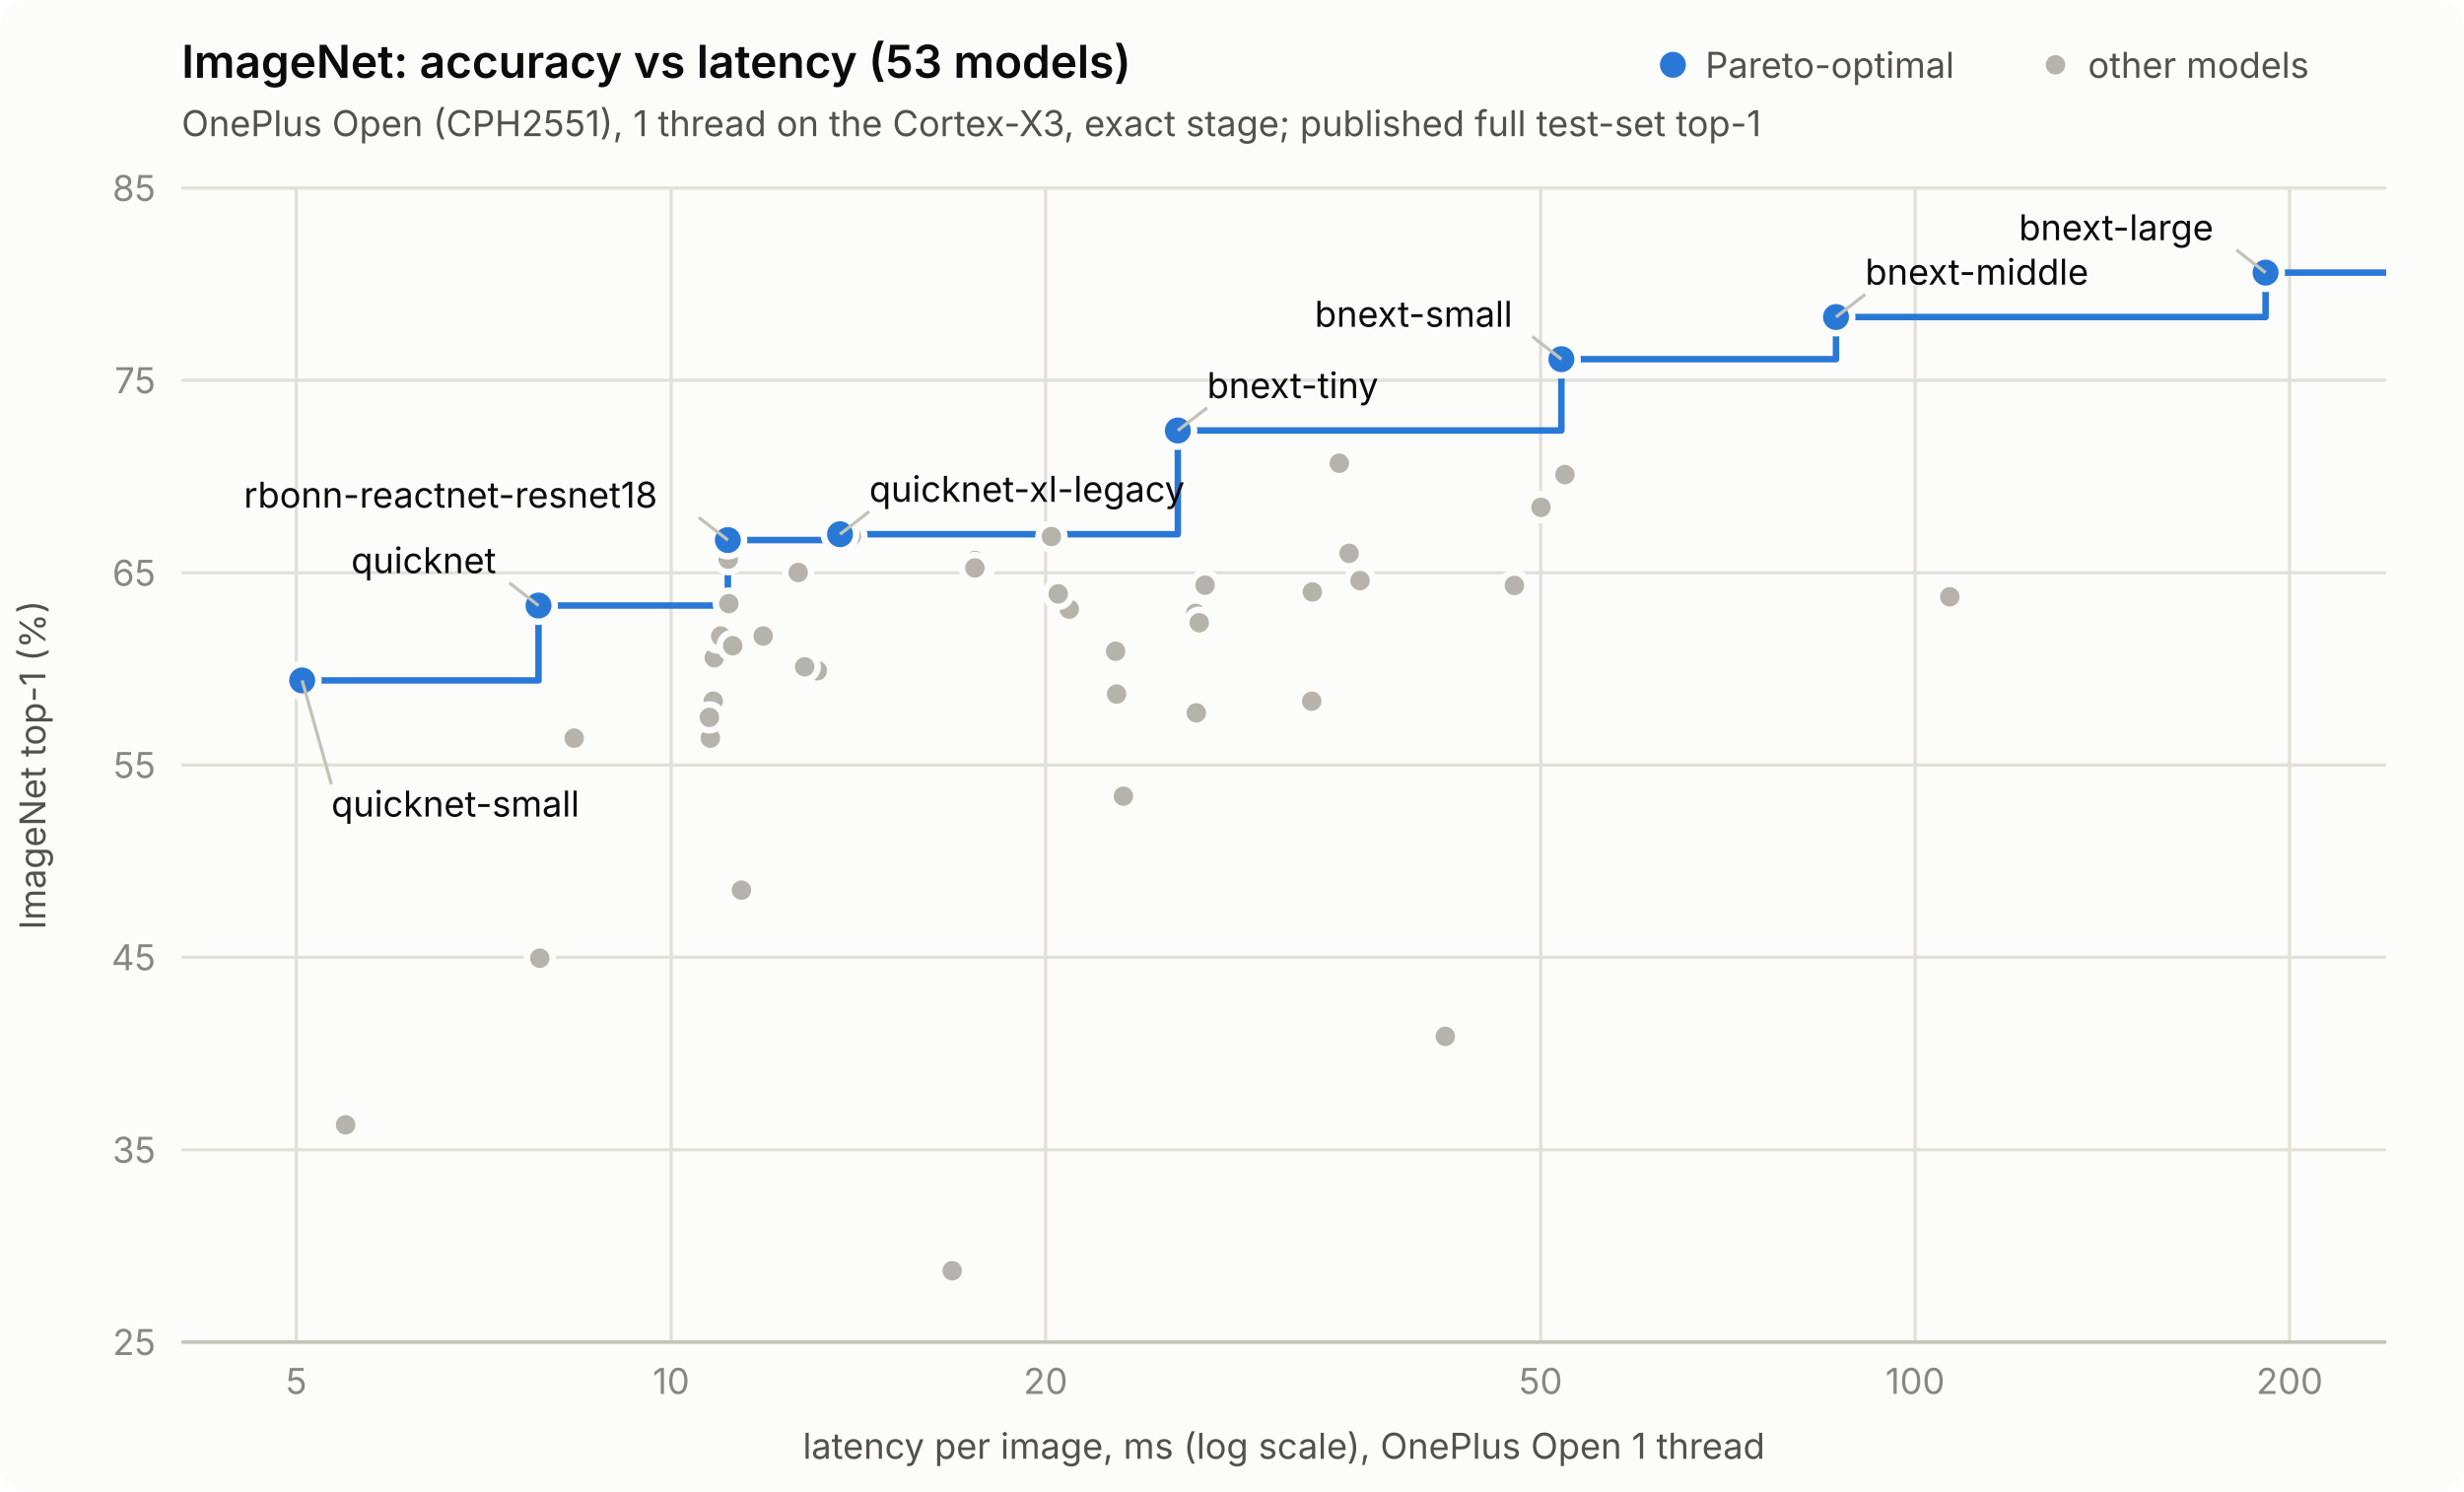
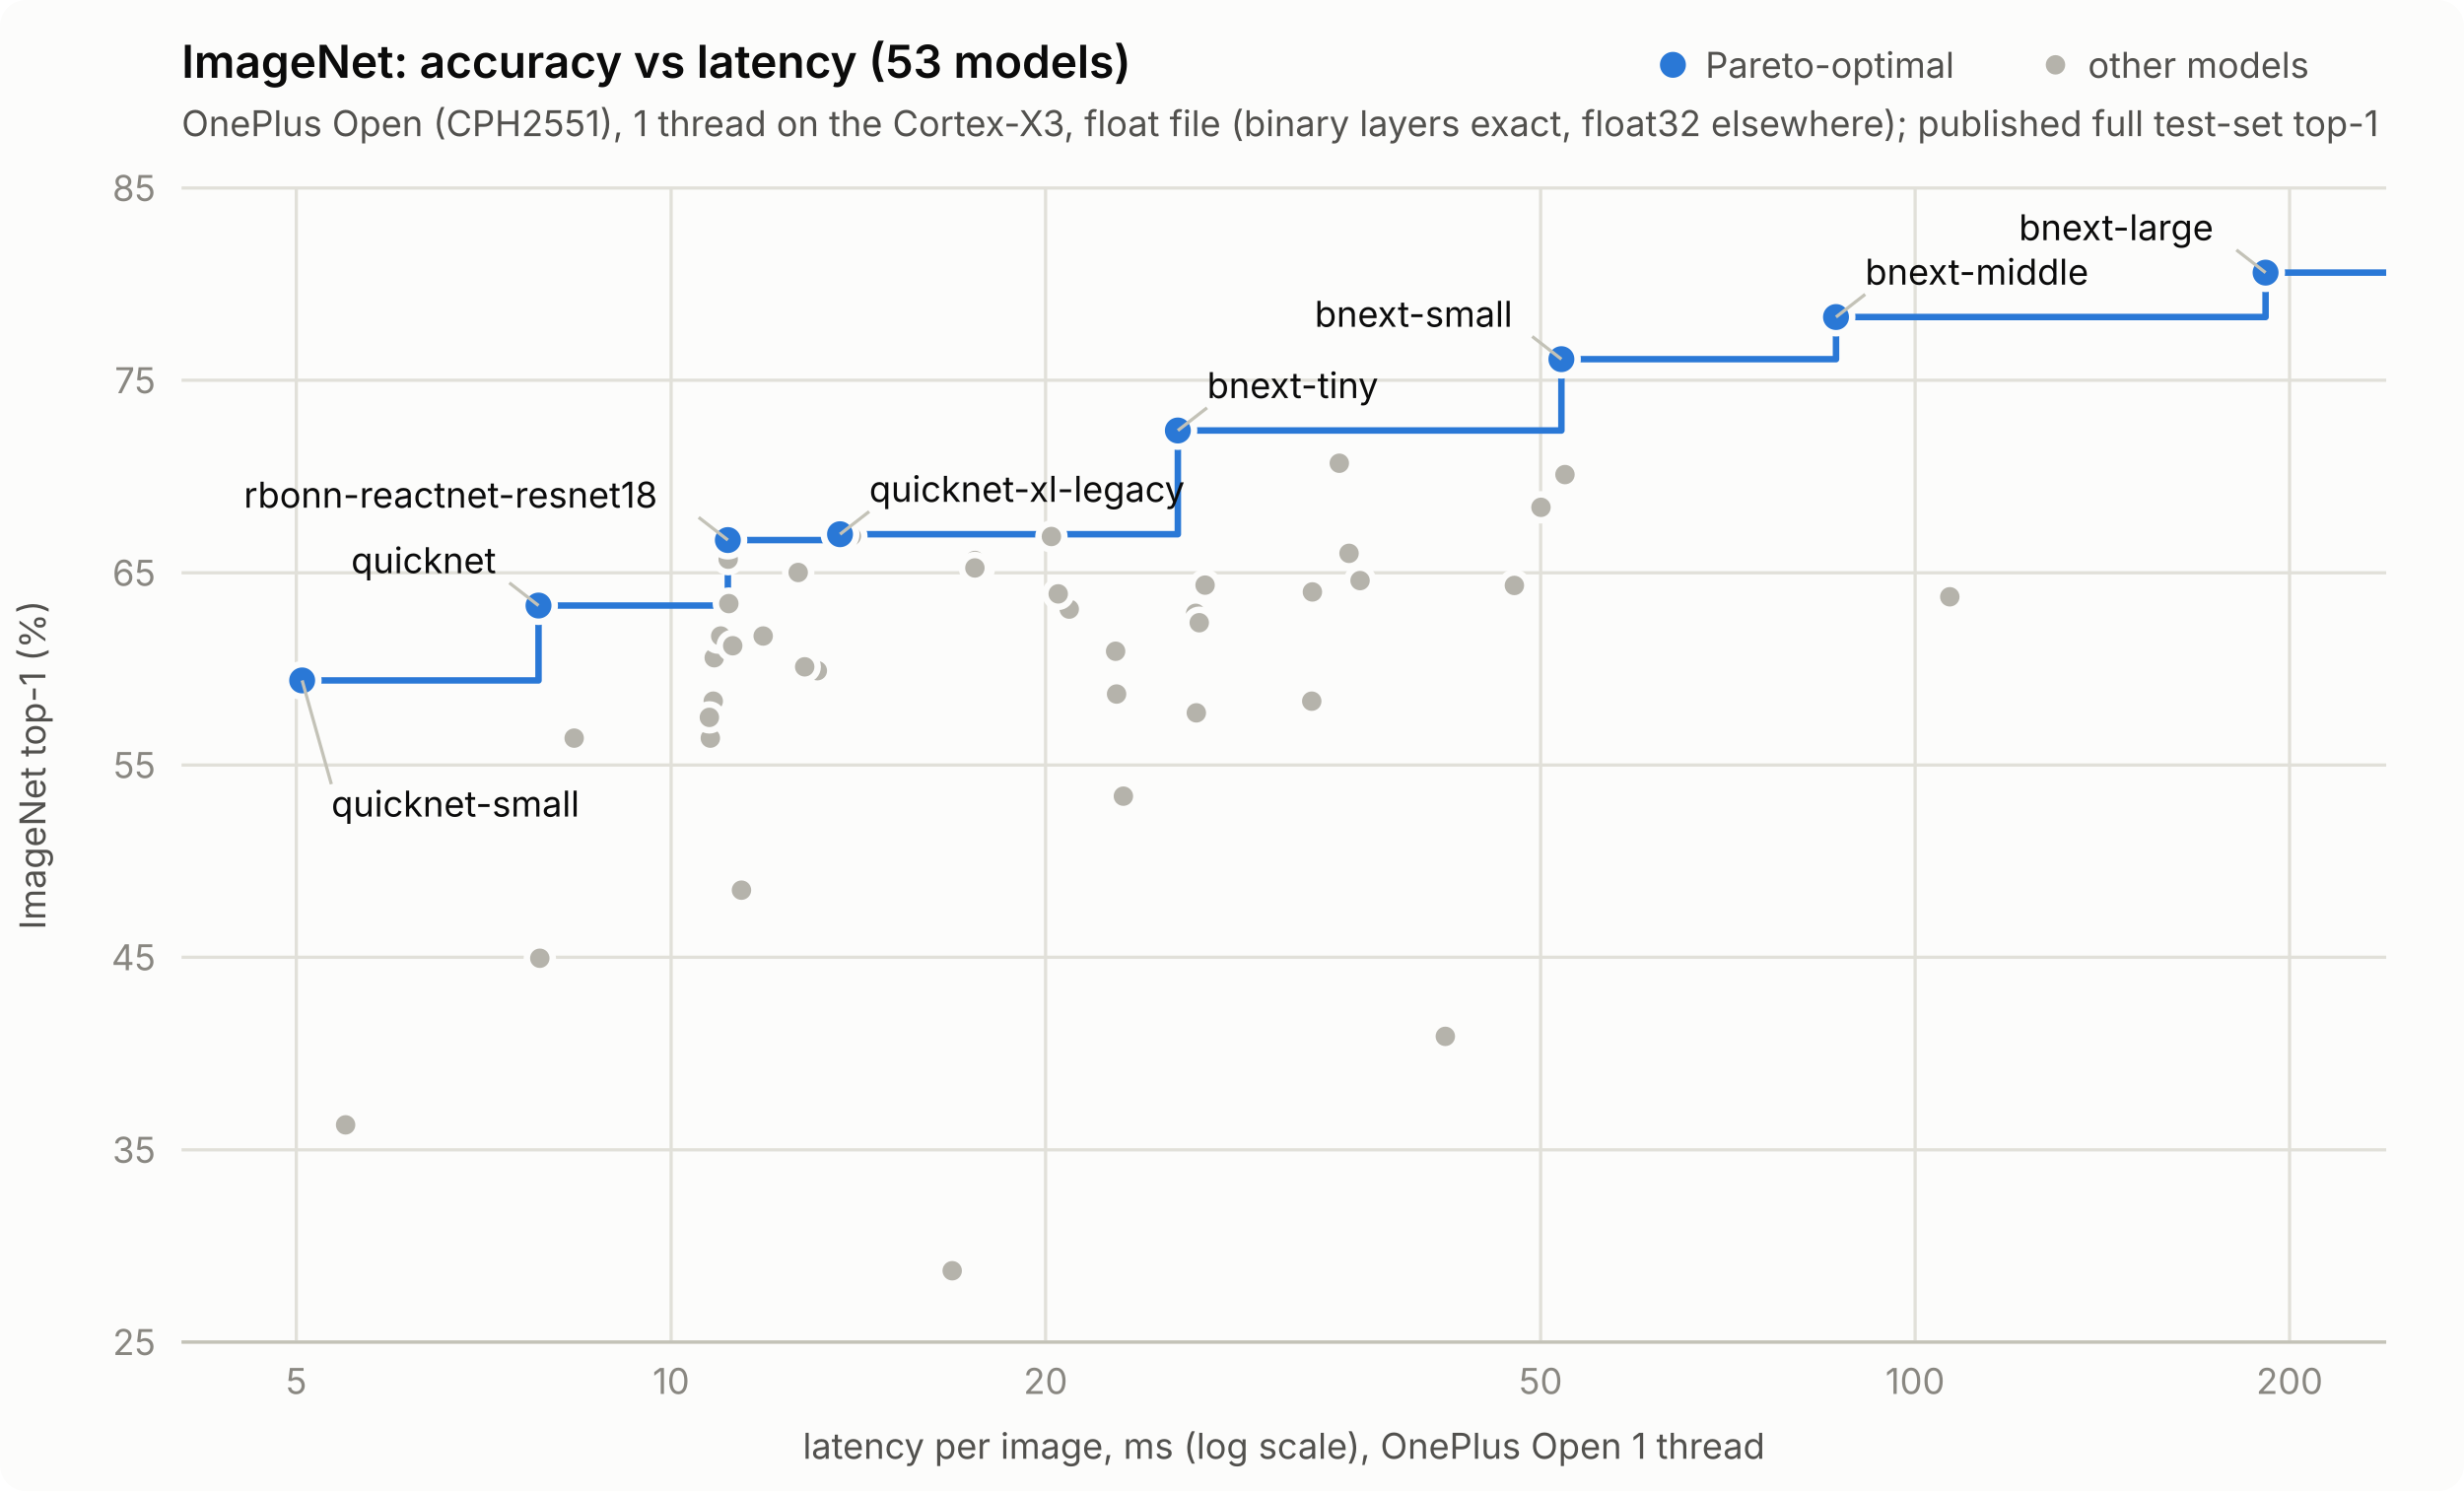
<svg xmlns="http://www.w3.org/2000/svg" viewBox="0 0 760 460" width="760" height="460" role="img" aria-label="ImageNet: accuracy vs latency (53 models)">
  <style>svg{font-family:system-ui,-apple-system,'Segoe UI',sans-serif} .tick{font-size:11px;font-variant-numeric:tabular-nums} .title{font-size:14px;font-weight:600} .sub,.alabel,.lab{font-size:11px} .hit{fill:#000;fill-opacity:0} .bg{fill:#fcfcfb} .grid{stroke:#e1e0d9;stroke-width:1} .axis{stroke:#c3c2b7;stroke-width:1} .tick{fill:#898781} .title{fill:#0b0b0b} .sub,.alabel{fill:#52514e} .lab{fill:#0b0b0b} .front{fill:none;stroke:#2a78d6;stroke-width:2;stroke-linejoin:round} .dot-f{fill:#2a78d6;stroke:#fcfcfb;stroke-width:2} .dot-o{fill:#b5b3ab;stroke:#fcfcfb;stroke-width:2} .hit:hover + .dot-o,.hit:hover + .dot-f{stroke:#0b0b0b} @media (prefers-color-scheme: dark){.bg{fill:#1a1a19} .grid{stroke:#2c2c2a;stroke-width:1} .axis{stroke:#383835;stroke-width:1} .tick{fill:#898781} .title{fill:#f0efec} .sub,.alabel{fill:#c3c2b7} .lab{fill:#f0efec} .front{fill:none;stroke:#3987e5;stroke-width:2;stroke-linejoin:round} .dot-f{fill:#3987e5;stroke:#1a1a19;stroke-width:2} .dot-o{fill:#6b6a65;stroke:#1a1a19;stroke-width:2} .hit:hover + .dot-o,.hit:hover + .dot-f{stroke:#f0efec}}</style>
  <rect class="bg" x="0" y="0" width="760" height="460" rx="8" />
  <text class="title" x="56" y="24">ImageNet: accuracy vs latency (53 models)</text>
-   <text class="sub" x="56" y="42">OnePlus Open (CPH2551), 1 thread on the Cortex-X3, exact stage; published full test-set top-1</text>
+   <text class="sub" x="56" y="42">OnePlus Open (CPH2551), 1 thread on the Cortex-X3, float file (binary layers exact, float32 elsewhere); published full test-set top-1</text>
  <line class="grid" x1="56" x2="736" y1="414.0" y2="414.0" />
  <text class="tick" x="48" y="418.0" text-anchor="end">25</text>
  <line class="grid" x1="56" x2="736" y1="354.7" y2="354.7" />
  <text class="tick" x="48" y="358.7" text-anchor="end">35</text>
  <line class="grid" x1="56" x2="736" y1="295.3" y2="295.3" />
  <text class="tick" x="48" y="299.3" text-anchor="end">45</text>
  <line class="grid" x1="56" x2="736" y1="236.0" y2="236.0" />
  <text class="tick" x="48" y="240.0" text-anchor="end">55</text>
  <line class="grid" x1="56" x2="736" y1="176.7" y2="176.7" />
  <text class="tick" x="48" y="180.7" text-anchor="end">65</text>
  <line class="grid" x1="56" x2="736" y1="117.3" y2="117.3" />
  <text class="tick" x="48" y="121.3" text-anchor="end">75</text>
  <line class="grid" x1="56" x2="736" y1="58.0" y2="58.0" />
  <text class="tick" x="48" y="62.0" text-anchor="end">85</text>
  <line class="grid" x1="91.4" x2="91.4" y1="58" y2="414" />
  <text class="tick" x="91.4" y="430" text-anchor="middle">5</text>
  <line class="grid" x1="207.0" x2="207.0" y1="58" y2="414" />
  <text class="tick" x="207.0" y="430" text-anchor="middle">10</text>
  <line class="grid" x1="322.5" x2="322.5" y1="58" y2="414" />
  <text class="tick" x="322.5" y="430" text-anchor="middle">20</text>
  <line class="grid" x1="475.2" x2="475.2" y1="58" y2="414" />
  <text class="tick" x="475.2" y="430" text-anchor="middle">50</text>
  <line class="grid" x1="590.7" x2="590.7" y1="58" y2="414" />
  <text class="tick" x="590.7" y="430" text-anchor="middle">100</text>
  <line class="grid" x1="706.2" x2="706.2" y1="58" y2="414" />
  <text class="tick" x="706.2" y="430" text-anchor="middle">200</text>
  <line class="axis" x1="56" x2="736" y1="414" y2="414" />
  <text class="alabel" x="396.0" y="450" text-anchor="middle">latency per image, ms (log scale), OnePlus Open 1 thread</text>
  <text class="alabel" transform="translate(14 236.0) rotate(-90)" text-anchor="middle">ImageNet top-1 (%)</text>
  <path class="front" d="M93.2,209.9 H166.1 V186.8 H224.5 V166.6 H259.1 V164.8 H363.3 V132.8 H481.6 V110.8 H566.3 V97.8 H698.8 V84.1 H736.0" />
  <g>
    <circle class="hit" cx="225.0" cy="198.1" r="12" />
    <circle class="dot-o" cx="225.0" cy="198.1" r="4" />
  </g>
  <g>
    <circle class="hit" cx="301.9" cy="175.5" r="12" />
    <circle class="dot-o" cx="301.9" cy="175.5" r="4" />
  </g>
  <g>
    <circle class="hit" cx="324.3" cy="165.5" r="12" />
    <circle class="dot-o" cx="324.3" cy="165.5" r="4" />
  </g>
  <g>
    <circle class="hit" cx="475.3" cy="156.5" r="12" />
    <circle class="dot-o" cx="475.3" cy="156.5" r="4" />
  </g>
  <g>
    <circle class="hit" cx="482.7" cy="146.4" r="12" />
    <circle class="dot-o" cx="482.7" cy="146.4" r="4" />
  </g>
  <g>
    <circle class="hit" cx="404.8" cy="182.6" r="12" />
    <circle class="dot-o" cx="404.8" cy="182.6" r="4" />
  </g>
  <g>
    <circle class="hit" cx="416.1" cy="170.7" r="12" />
    <circle class="dot-o" cx="416.1" cy="170.7" r="4" />
  </g>
  <g>
    <circle class="hit" cx="445.8" cy="319.7" r="12" />
    <circle class="dot-o" cx="445.8" cy="319.7" r="4" />
  </g>
  <g>
    <circle class="hit" cx="293.7" cy="392.0" r="12" />
    <circle class="dot-o" cx="293.7" cy="392.0" r="4" />
  </g>
  <g>
    <circle class="hit" cx="226.2" cy="198.0" r="12" />
    <circle class="dot-o" cx="226.2" cy="198.0" r="4" />
  </g>
  <g>
    <circle class="hit" cx="300.7" cy="172.9" r="12" />
    <circle class="dot-o" cx="300.7" cy="172.9" r="4" />
  </g>
  <g>
    <circle class="hit" cx="344.4" cy="214.1" r="12" />
    <circle class="dot-o" cx="344.4" cy="214.1" r="4" />
  </g>
  <g>
    <circle class="hit" cx="371.7" cy="180.5" r="12" />
    <circle class="dot-o" cx="371.7" cy="180.5" r="4" />
  </g>
  <g>
    <circle class="hit" cx="220.3" cy="202.9" r="12" />
    <circle class="dot-o" cx="220.3" cy="202.9" r="4" />
  </g>
  <g>
    <circle class="hit" cx="369.0" cy="219.9" r="12" />
    <circle class="dot-o" cx="369.0" cy="219.9" r="4" />
  </g>
  <g>
    <circle class="hit" cx="404.6" cy="216.3" r="12" />
    <circle class="dot-o" cx="404.6" cy="216.3" r="4" />
  </g>
  <g>
    <circle class="hit" cx="601.4" cy="184.1" r="12" />
    <circle class="dot-o" cx="601.4" cy="184.1" r="4" />
  </g>
  <g>
    <circle class="hit" cx="219.1" cy="227.7" r="12" />
    <circle class="dot-o" cx="219.1" cy="227.7" r="4" />
  </g>
  <g>
    <circle class="hit" cx="177.1" cy="227.7" r="12" />
    <circle class="dot-o" cx="177.1" cy="227.7" r="4" />
  </g>
  <g>
    <circle class="hit" cx="106.6" cy="347.0" r="12" />
    <circle class="dot-o" cx="106.6" cy="347.0" r="4" />
  </g>
  <g>
    <circle class="hit" cx="344.1" cy="200.9" r="12" />
    <circle class="dot-o" cx="344.1" cy="200.9" r="4" />
  </g>
  <g>
    <circle class="hit" cx="368.8" cy="189.2" r="12" />
    <circle class="dot-o" cx="368.8" cy="189.2" r="4" />
  </g>
  <g>
    <circle class="hit" cx="467.1" cy="180.6" r="12" />
    <circle class="dot-o" cx="467.1" cy="180.6" r="4" />
  </g>
  <g>
    <circle class="hit" cx="419.5" cy="179.1" r="12" />
    <circle class="dot-o" cx="419.5" cy="179.1" r="4" />
  </g>
  <g>
    <circle class="hit" cx="220.0" cy="216.3" r="12" />
    <circle class="dot-o" cx="220.0" cy="216.3" r="4" />
  </g>
  <g>
    <circle class="hit" cx="218.8" cy="221.3" r="12" />
    <circle class="dot-o" cx="218.8" cy="221.3" r="4" />
  </g>
  <g>
    <circle class="hit" cx="346.5" cy="245.6" r="12" />
    <circle class="dot-o" cx="346.5" cy="245.6" r="4" />
  </g>
  <g>
    <circle class="hit" cx="369.9" cy="192.1" r="12" />
    <circle class="dot-o" cx="369.9" cy="192.1" r="4" />
  </g>
  <g>
    <circle class="hit" cx="262.6" cy="165.4" r="12" />
    <circle class="dot-o" cx="262.6" cy="165.4" r="4" />
  </g>
  <g>
    <circle class="hit" cx="246.2" cy="176.6" r="12" />
    <circle class="dot-o" cx="246.2" cy="176.6" r="4" />
  </g>
  <g>
    <circle class="hit" cx="166.5" cy="295.6" r="12" />
    <circle class="dot-o" cx="166.5" cy="295.6" r="4" />
  </g>
  <g>
    <circle class="hit" cx="221.5" cy="196.7" r="12" />
    <circle class="dot-o" cx="221.5" cy="196.7" r="4" />
  </g>
  <g>
    <circle class="hit" cx="221.5" cy="196.4" r="12" />
    <circle class="dot-o" cx="221.5" cy="196.4" r="4" />
  </g>
  <g>
    <circle class="hit" cx="222.3" cy="196.2" r="12" />
    <circle class="dot-o" cx="222.3" cy="196.2" r="4" />
  </g>
  <g>
    <circle class="hit" cx="413.1" cy="142.9" r="12" />
    <circle class="dot-o" cx="413.1" cy="142.9" r="4" />
  </g>
  <g>
    <circle class="hit" cx="252.1" cy="206.9" r="12" />
    <circle class="dot-o" cx="252.1" cy="206.9" r="4" />
  </g>
  <g>
    <circle class="hit" cx="329.8" cy="187.9" r="12" />
    <circle class="dot-o" cx="329.8" cy="187.9" r="4" />
  </g>
  <g>
    <circle class="hit" cx="226.0" cy="199.2" r="12" />
    <circle class="dot-o" cx="226.0" cy="199.2" r="4" />
  </g>
  <g>
    <circle class="hit" cx="300.7" cy="175.2" r="12" />
    <circle class="dot-o" cx="300.7" cy="175.2" r="4" />
  </g>
  <g>
    <circle class="hit" cx="235.4" cy="196.2" r="12" />
    <circle class="dot-o" cx="235.4" cy="196.2" r="4" />
  </g>
  <g>
    <circle class="hit" cx="248.2" cy="205.7" r="12" />
    <circle class="dot-o" cx="248.2" cy="205.7" r="4" />
  </g>
  <g>
    <circle class="hit" cx="326.4" cy="183.2" r="12" />
    <circle class="dot-o" cx="326.4" cy="183.2" r="4" />
  </g>
  <g>
    <circle class="hit" cx="224.8" cy="186.2" r="12" />
    <circle class="dot-o" cx="224.8" cy="186.2" r="4" />
  </g>
  <g>
    <circle class="hit" cx="224.6" cy="172.5" r="12" />
    <circle class="dot-o" cx="224.6" cy="172.5" r="4" />
  </g>
  <g>
    <circle class="hit" cx="228.7" cy="274.6" r="12" />
    <circle class="dot-o" cx="228.7" cy="274.6" r="4" />
  </g>
  <g>
    <circle class="hit" cx="698.8" cy="84.1" r="12" />
    <circle class="dot-f" cx="698.8" cy="84.1" r="5" />
  </g>
  <g>
    <circle class="hit" cx="566.3" cy="97.8" r="12" />
    <circle class="dot-f" cx="566.3" cy="97.8" r="5" />
  </g>
  <g>
    <circle class="hit" cx="481.6" cy="110.8" r="12" />
    <circle class="dot-f" cx="481.6" cy="110.8" r="5" />
  </g>
  <g>
    <circle class="hit" cx="363.3" cy="132.8" r="12" />
    <circle class="dot-f" cx="363.3" cy="132.8" r="5" />
  </g>
  <g>
    <circle class="hit" cx="166.1" cy="186.8" r="12" />
    <circle class="dot-f" cx="166.1" cy="186.8" r="5" />
  </g>
  <g>
    <circle class="hit" cx="93.2" cy="209.9" r="12" />
    <circle class="dot-f" cx="93.2" cy="209.9" r="5" />
  </g>
  <g>
    <circle class="hit" cx="259.1" cy="164.8" r="12" />
    <circle class="dot-f" cx="259.1" cy="164.8" r="5" />
  </g>
  <g>
    <circle class="hit" cx="224.5" cy="166.6" r="12" />
    <circle class="dot-f" cx="224.5" cy="166.6" r="5" />
  </g>
  <line class="axis" x1="93.2" y1="209.9" x2="102.2" y2="241.9" />
  <text class="lab" x="102.2" y="251.9">quicknet-small</text>
  <line class="axis" x1="166.1" y1="186.8" x2="157.1" y2="179.8" />
  <text class="lab" x="108.3" y="176.8">quicknet</text>
  <line class="axis" x1="224.5" y1="166.6" x2="215.5" y2="159.6" />
  <text class="lab" x="75.2" y="156.6">rbonn-reactnet-resnet18</text>
  <line class="axis" x1="259.1" y1="164.8" x2="268.1" y2="157.8" />
  <text class="lab" x="268.1" y="154.8">quicknet-xl-legacy</text>
  <line class="axis" x1="363.3" y1="132.8" x2="372.3" y2="125.8" />
  <text class="lab" x="372.3" y="122.8">bnext-tiny</text>
  <line class="axis" x1="481.6" y1="110.8" x2="472.6" y2="103.8" />
  <text class="lab" x="405.5" y="100.8">bnext-small</text>
  <line class="axis" x1="566.3" y1="97.8" x2="575.3" y2="90.8" />
  <text class="lab" x="575.3" y="87.8">bnext-middle</text>
  <line class="axis" x1="698.8" y1="84.1" x2="689.8" y2="77.1" />
  <text class="lab" x="622.7" y="74.1">bnext-large</text>
  <circle class="dot-f" cx="516" cy="20" r="5" />
  <text class="sub" x="526" y="24">Pareto-optimal</text>
  <circle class="dot-o" cx="634" cy="20" r="4" />
  <text class="sub" x="644" y="24">other models</text>
</svg>
